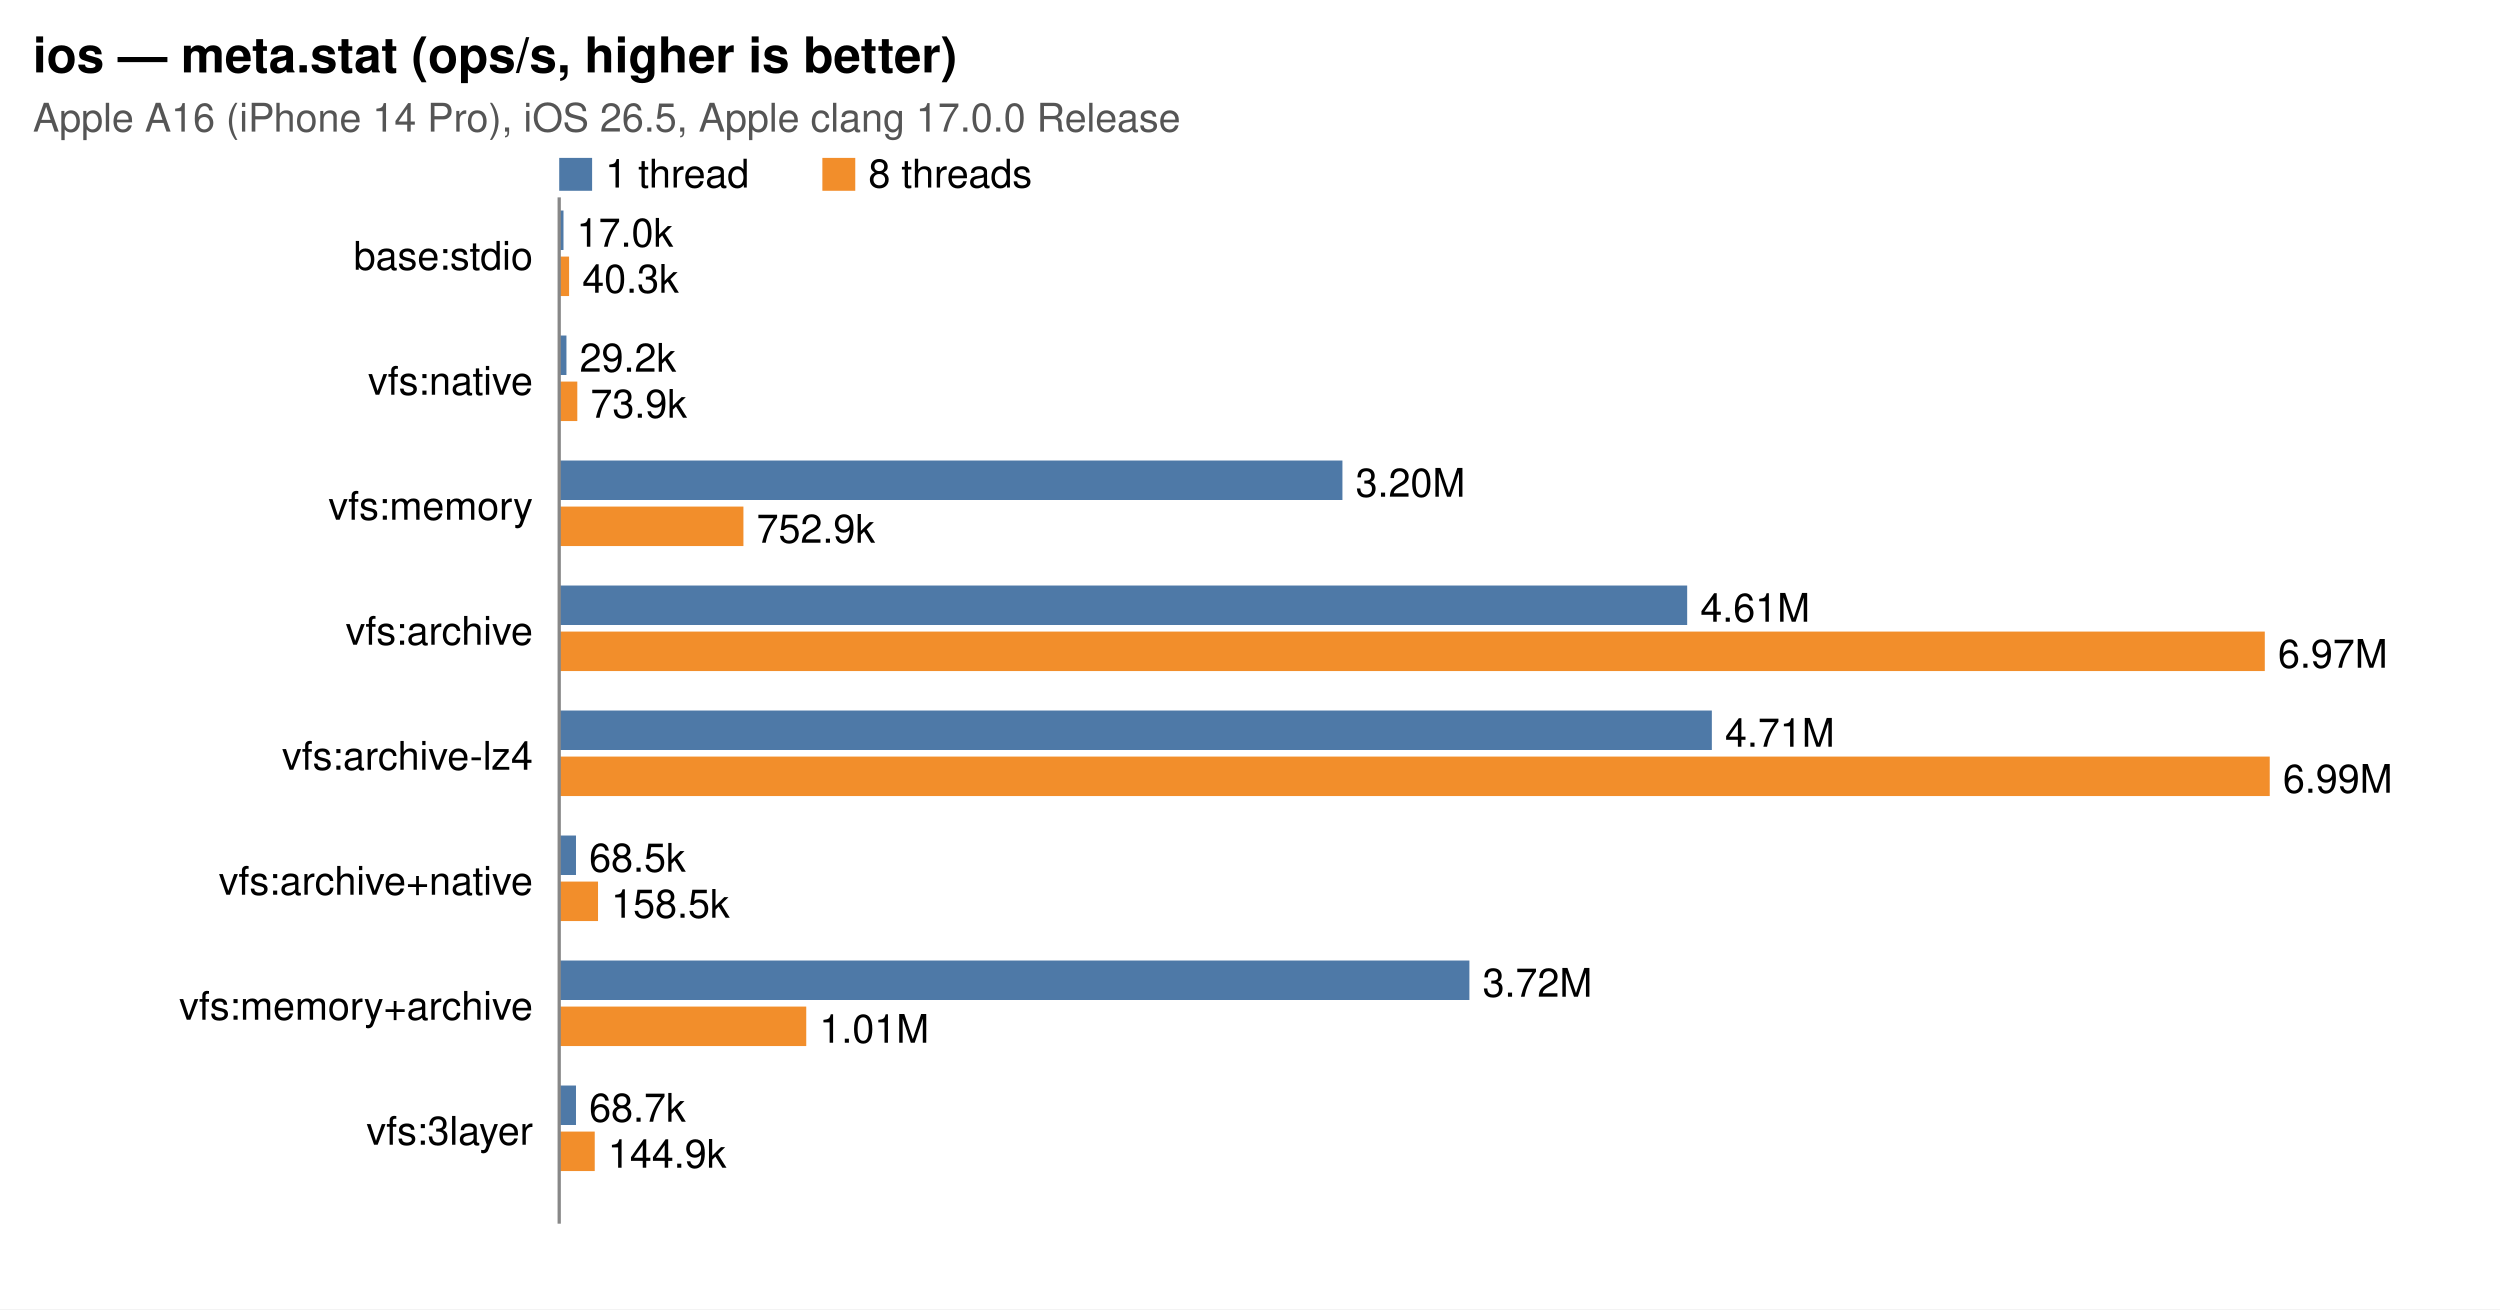
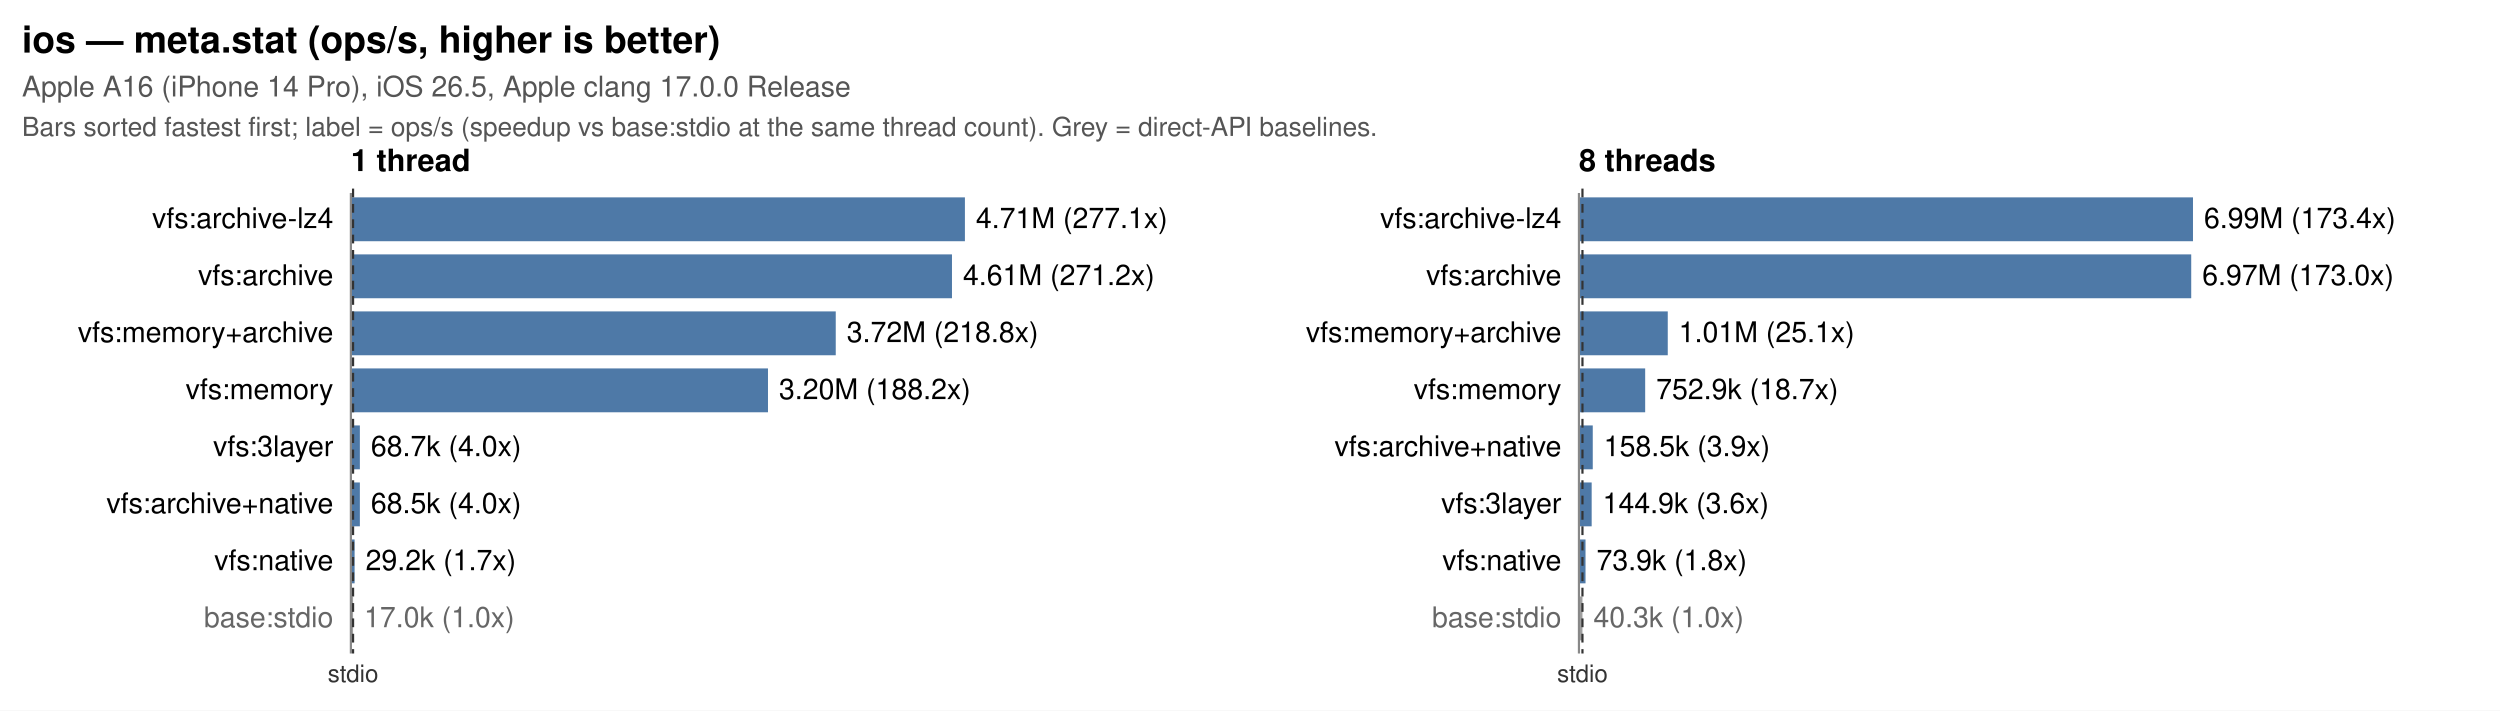
- <svg xmlns="http://www.w3.org/2000/svg" width="760" height="398" font-family="Segoe UI,Helvetica,Arial,sans-serif" font-size="12">
+ <svg xmlns="http://www.w3.org/2000/svg" width="1140" height="324" font-family="Segoe UI,Helvetica,Arial,sans-serif" font-size="13">
  <rect width="100%" height="100%" fill="white" />
-   <text x="10" y="22" font-size="15" font-weight="bold">ios — meta.stat (ops/s, higher is better)</text>
-   <text x="10" y="40" fill="#555">Apple A16 (iPhone 14 Pro), iOS 26.5, Apple clang 17.0.0 Release</text>
-   <rect x="170" y="48" width="10" height="10" fill="#4e79a7" />
-   <text x="184" y="57">1 thread</text>
-   <rect x="250" y="48" width="10" height="10" fill="#f28e2b" />
-   <text x="264" y="57">8 threads</text>
-   <text x="162" y="82" text-anchor="end">base:stdio</text>
-   <rect x="170" y="64" width="1.3" height="12" fill="#4e79a7" />
-   <text x="175.3" y="75">17.0k</text>
-   <rect x="170" y="78" width="3.0" height="12" fill="#f28e2b" />
-   <text x="177.0" y="89">40.3k</text>
-   <text x="162" y="120" text-anchor="end">vfs:native</text>
-   <rect x="170" y="102" width="2.2" height="12" fill="#4e79a7" />
-   <text x="176.2" y="113">29.2k</text>
-   <rect x="170" y="116" width="5.5" height="12" fill="#f28e2b" />
-   <text x="179.5" y="127">73.9k</text>
-   <text x="162" y="158" text-anchor="end">vfs:memory</text>
-   <rect x="170" y="140" width="238.1" height="12" fill="#4e79a7" />
-   <text x="412.1" y="151">3.20M</text>
-   <rect x="170" y="154" width="56.0" height="12" fill="#f28e2b" />
-   <text x="230.0" y="165">752.9k</text>
-   <text x="162" y="196" text-anchor="end">vfs:archive</text>
-   <rect x="170" y="178" width="342.9" height="12" fill="#4e79a7" />
-   <text x="516.9" y="189">4.61M</text>
-   <rect x="170" y="192" width="518.5" height="12" fill="#f28e2b" />
-   <text x="692.5" y="203">6.97M</text>
-   <text x="162" y="234" text-anchor="end">vfs:archive-lz4</text>
-   <rect x="170" y="216" width="350.4" height="12" fill="#4e79a7" />
-   <text x="524.4" y="227">4.71M</text>
-   <rect x="170" y="230" width="520.0" height="12" fill="#f28e2b" />
-   <text x="694.0" y="241">6.99M</text>
-   <text x="162" y="272" text-anchor="end">vfs:archive+native</text>
-   <rect x="170" y="254" width="5.1" height="12" fill="#4e79a7" />
-   <text x="179.1" y="265">68.5k</text>
-   <rect x="170" y="268" width="11.8" height="12" fill="#f28e2b" />
-   <text x="185.8" y="279">158.5k</text>
-   <text x="162" y="310" text-anchor="end">vfs:memory+archive</text>
-   <rect x="170" y="292" width="276.7" height="12" fill="#4e79a7" />
-   <text x="450.7" y="303">3.72M</text>
-   <rect x="170" y="306" width="75.1" height="12" fill="#f28e2b" />
-   <text x="249.1" y="317">1.01M</text>
-   <text x="162" y="348" text-anchor="end">vfs:3layer</text>
-   <rect x="170" y="330" width="5.1" height="12" fill="#4e79a7" />
-   <text x="179.1" y="341">68.7k</text>
-   <rect x="170" y="344" width="10.8" height="12" fill="#f28e2b" />
-   <text x="184.8" y="355">144.9k</text>
-   <line x1="170" y1="60" x2="170" y2="372" stroke="#888" />
+   <text x="10" y="24" font-size="17" font-weight="bold">ios — meta.stat (ops/s, higher is better)</text>
+   <text x="10" y="44" fill="#555">Apple A16 (iPhone 14 Pro), iOS 26.5, Apple clang 17.0.0 Release</text>
+   <text x="10" y="62" font-size="12" fill="#555">Bars sorted fastest first; label = ops/s (speedup vs base:stdio at the same thread count). Grey = direct-API baselines.</text>
+   <text x="160" y="78" font-size="14" font-weight="bold">1 thread</text>
+   <text x="152" y="104" text-anchor="end">vfs:archive-lz4</text>
+   <rect x="160" y="90" width="280.0" height="20" fill="#4e79a7" />
+   <text x="445.0" y="104">4.71M  (277.1x)</text>
+   <text x="152" y="130" text-anchor="end">vfs:archive</text>
+   <rect x="160" y="116" width="274.1" height="20" fill="#4e79a7" />
+   <text x="439.1" y="130">4.61M  (271.2x)</text>
+   <text x="152" y="156" text-anchor="end">vfs:memory+archive</text>
+   <rect x="160" y="142" width="221.1" height="20" fill="#4e79a7" />
+   <text x="386.1" y="156">3.72M  (218.8x)</text>
+   <text x="152" y="182" text-anchor="end">vfs:memory</text>
+   <rect x="160" y="168" width="190.2" height="20" fill="#4e79a7" />
+   <text x="355.2" y="182">3.20M  (188.2x)</text>
+   <text x="152" y="208" text-anchor="end">vfs:3layer</text>
+   <rect x="160" y="194" width="4.1" height="20" fill="#4e79a7" />
+   <text x="169.1" y="208">68.7k  (4.0x)</text>
+   <text x="152" y="234" text-anchor="end">vfs:archive+native</text>
+   <rect x="160" y="220" width="4.1" height="20" fill="#4e79a7" />
+   <text x="169.1" y="234">68.5k  (4.0x)</text>
+   <text x="152" y="260" text-anchor="end">vfs:native</text>
+   <rect x="160" y="246" width="1.7" height="20" fill="#4e79a7" />
+   <text x="166.7" y="260">29.2k  (1.7x)</text>
+   <text x="152" y="286" text-anchor="end" fill="#666">base:stdio</text>
+   <rect x="160" y="272" width="1.0" height="20" fill="#a0a0a0" />
+   <text x="166.0" y="286" fill="#666">17.0k  (1.0x)</text>
+   <line x1="160" y1="88" x2="160" y2="298" stroke="#888" />
+   <line x1="161.0" y1="86" x2="161.0" y2="298" stroke="#333" stroke-dasharray="4,3" />
+   <text x="161.0" y="311" font-size="11" fill="#333" text-anchor="middle">stdio</text>
+   <text x="720" y="78" font-size="14" font-weight="bold">8 threads</text>
+   <text x="712" y="104" text-anchor="end">vfs:archive-lz4</text>
+   <rect x="720" y="90" width="280.0" height="20" fill="#4e79a7" />
+   <text x="1005.0" y="104">6.99M  (173.4x)</text>
+   <text x="712" y="130" text-anchor="end">vfs:archive</text>
+   <rect x="720" y="116" width="279.2" height="20" fill="#4e79a7" />
+   <text x="1004.2" y="130">6.97M  (173.0x)</text>
+   <text x="712" y="156" text-anchor="end">vfs:memory+archive</text>
+   <rect x="720" y="142" width="40.5" height="20" fill="#4e79a7" />
+   <text x="765.5" y="156">1.01M  (25.1x)</text>
+   <text x="712" y="182" text-anchor="end">vfs:memory</text>
+   <rect x="720" y="168" width="30.2" height="20" fill="#4e79a7" />
+   <text x="755.2" y="182">752.9k  (18.7x)</text>
+   <text x="712" y="208" text-anchor="end">vfs:archive+native</text>
+   <rect x="720" y="194" width="6.3" height="20" fill="#4e79a7" />
+   <text x="731.3" y="208">158.5k  (3.9x)</text>
+   <text x="712" y="234" text-anchor="end">vfs:3layer</text>
+   <rect x="720" y="220" width="5.8" height="20" fill="#4e79a7" />
+   <text x="730.8" y="234">144.9k  (3.6x)</text>
+   <text x="712" y="260" text-anchor="end">vfs:native</text>
+   <rect x="720" y="246" width="3.0" height="20" fill="#4e79a7" />
+   <text x="728.0" y="260">73.9k  (1.8x)</text>
+   <text x="712" y="286" text-anchor="end" fill="#666">base:stdio</text>
+   <rect x="720" y="272" width="1.6" height="20" fill="#a0a0a0" />
+   <text x="726.6" y="286" fill="#666">40.3k  (1.0x)</text>
+   <line x1="720" y1="88" x2="720" y2="298" stroke="#888" />
+   <line x1="721.6" y1="86" x2="721.6" y2="298" stroke="#333" stroke-dasharray="4,3" />
+   <text x="721.6" y="311" font-size="11" fill="#333" text-anchor="middle">stdio</text>
</svg>
